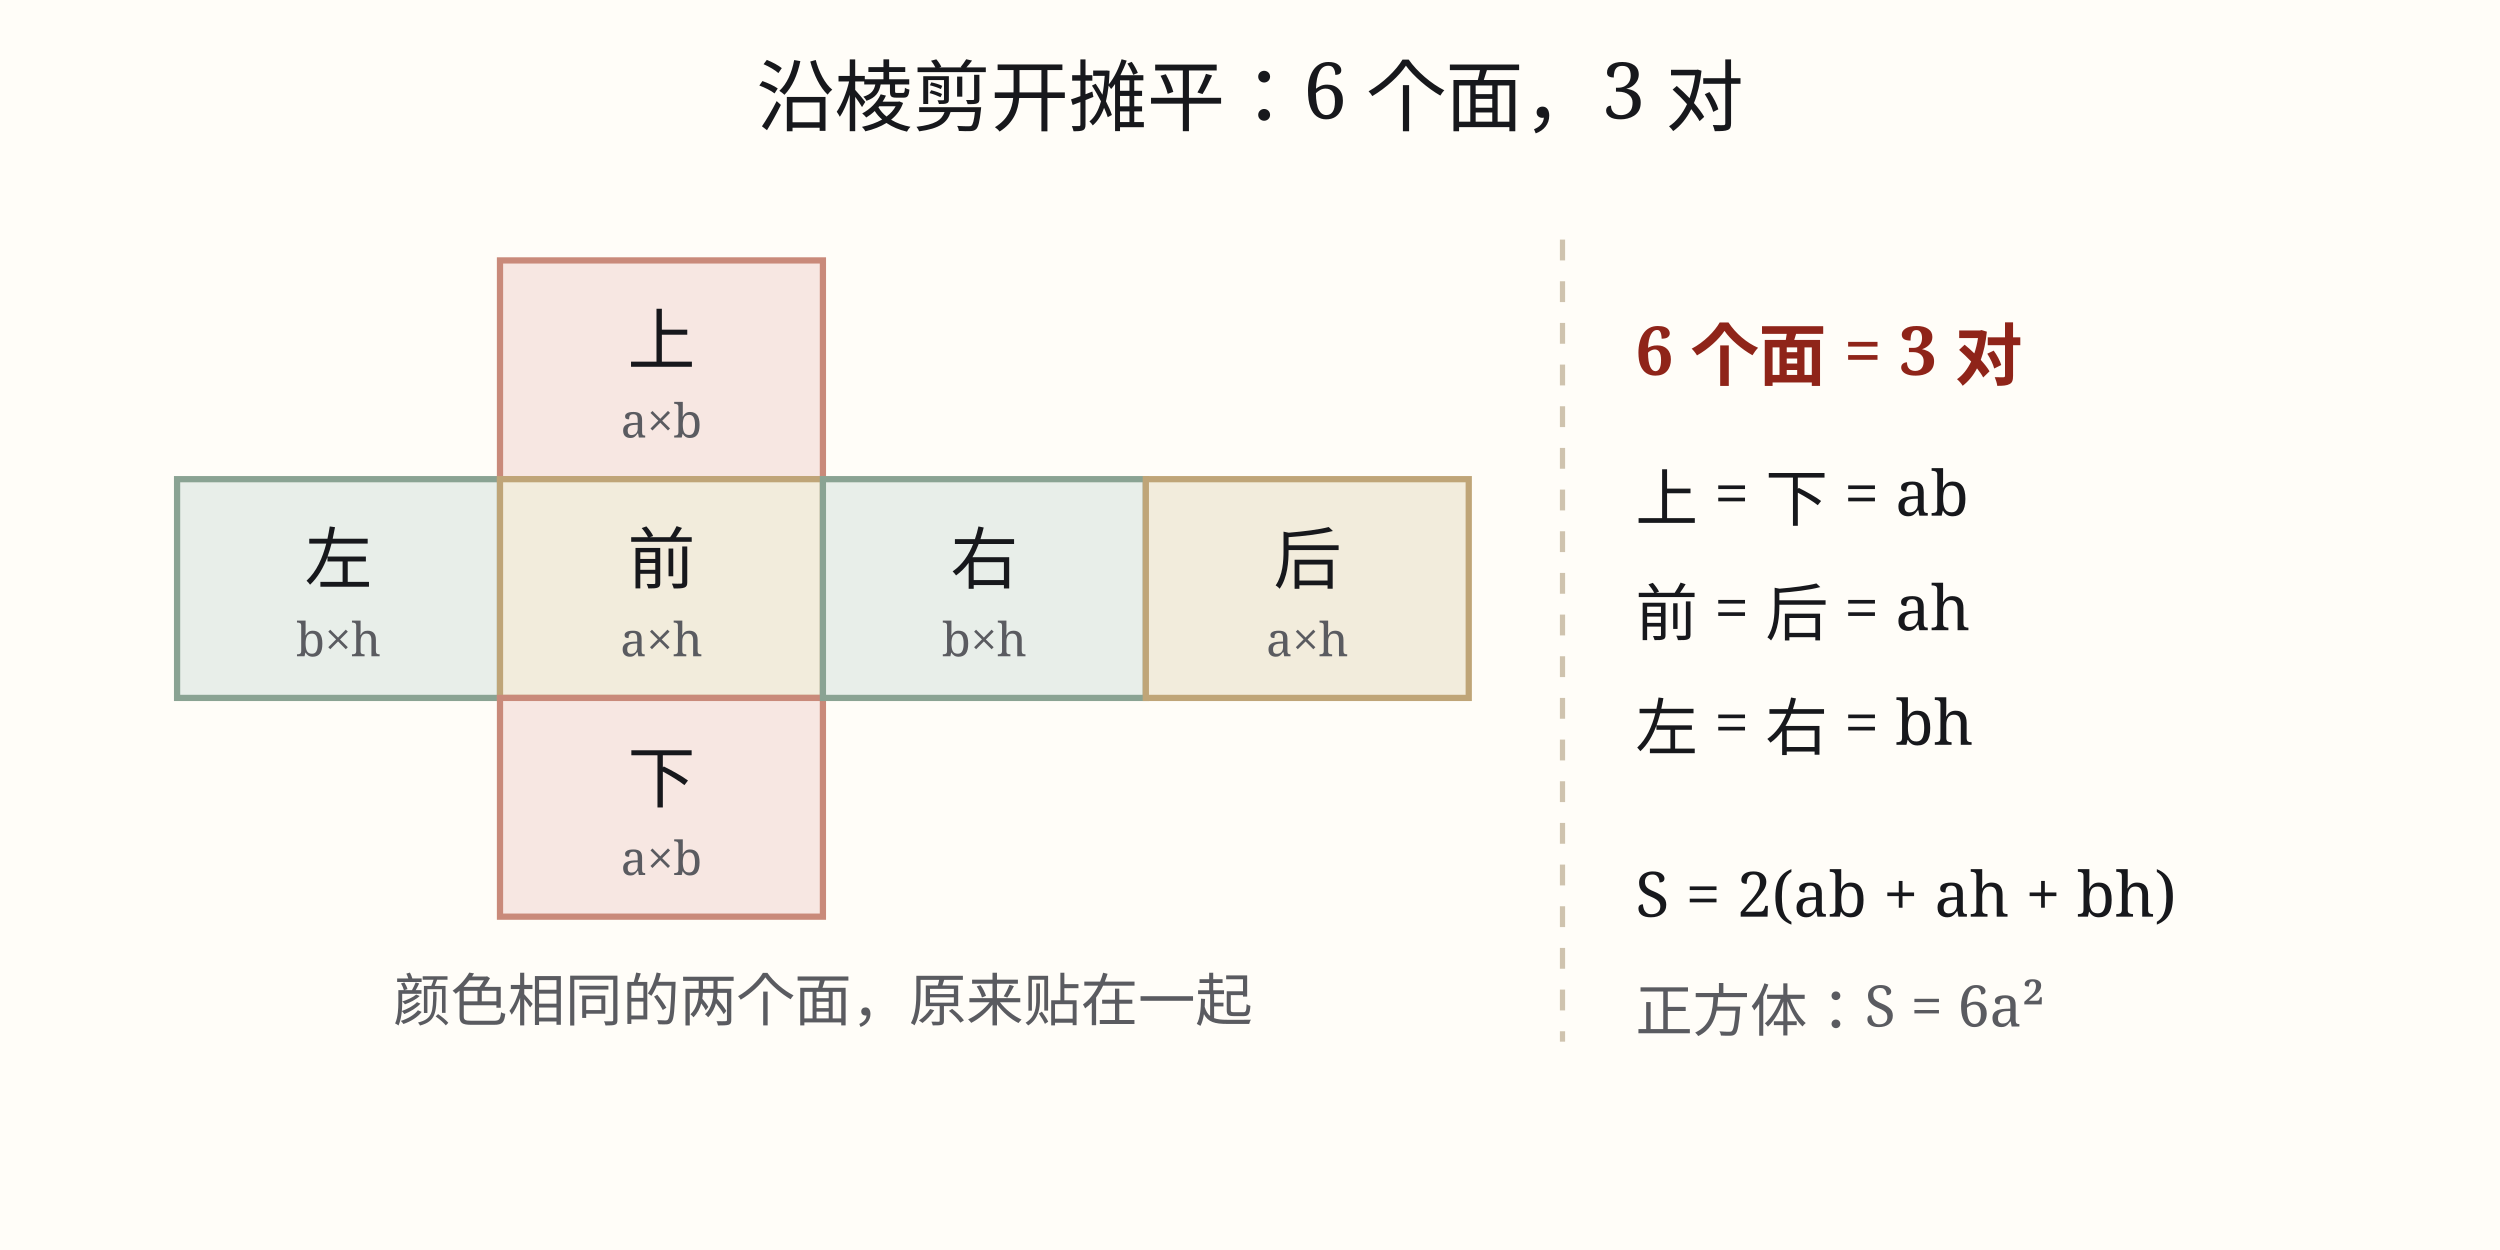
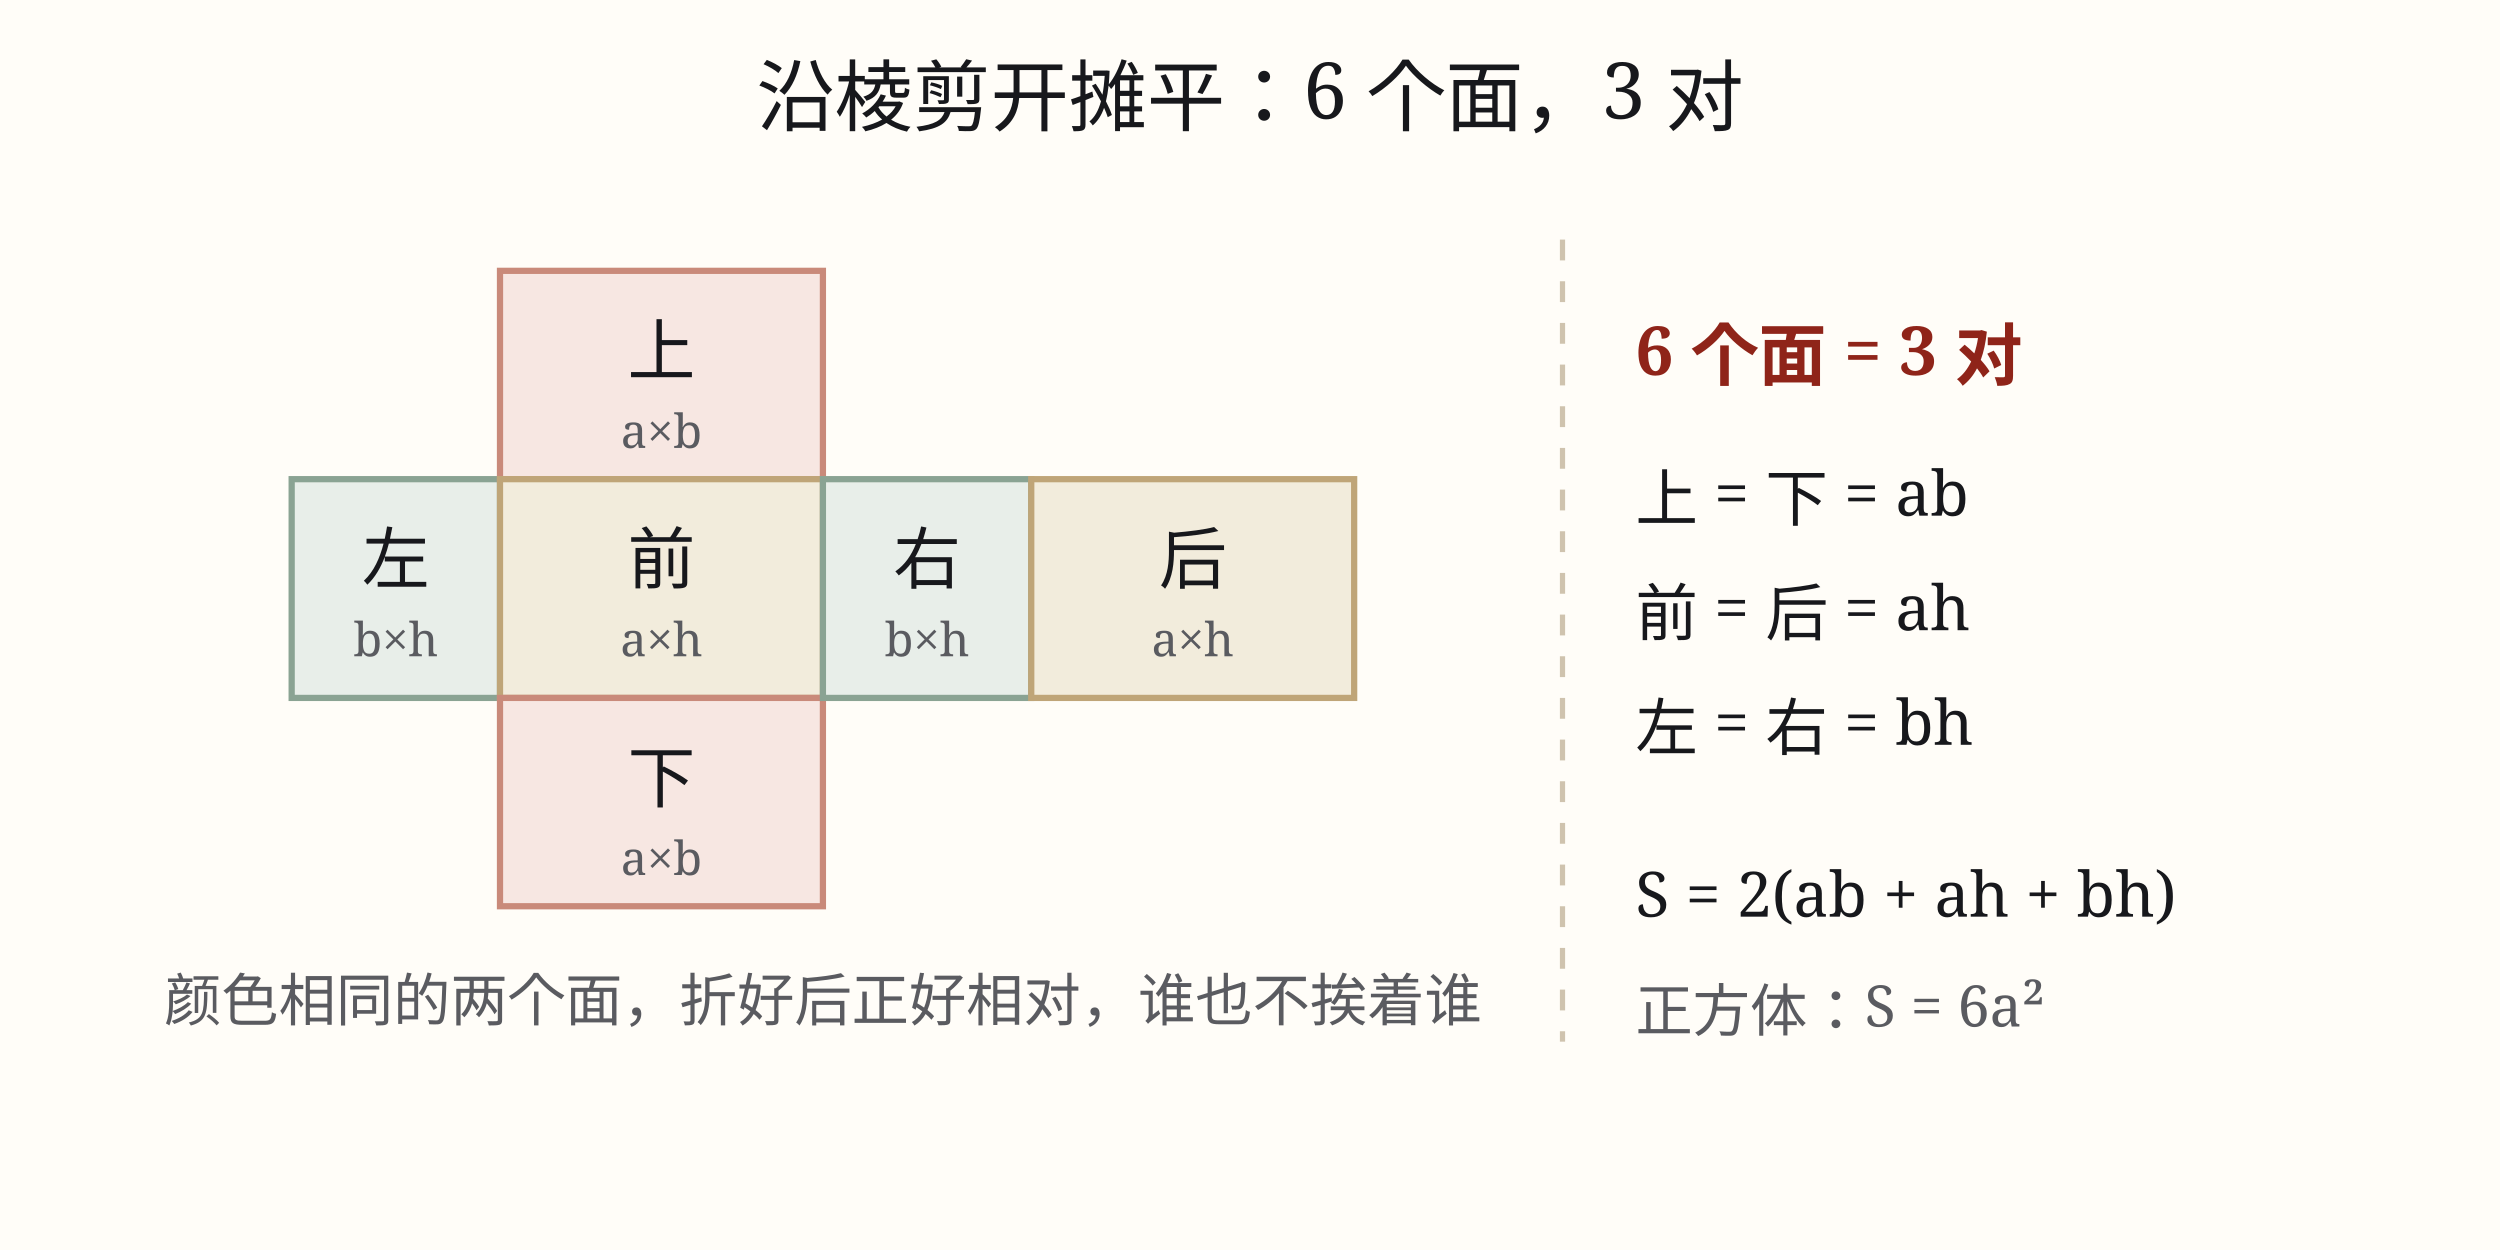
<svg xmlns="http://www.w3.org/2000/svg" width="480" height="240" viewBox="0 0 480 240" role="img">
  <rect x="0" y="0" width="480" height="240" fill="#fffdf8" />
  <text x="240" y="24" text-anchor="middle" font-family="'Noto Serif SC','Songti SC',serif" font-size="15" fill="#17181c">沿棱剪开摊平：6 个面，3 对</text>
-   <rect x="34" y="92" width="62" height="42" fill="#e8eee9" stroke="#8aa393" stroke-width="1.2" />
-   <text x="65" y="112" text-anchor="middle" font-family="'Noto Serif SC',serif" font-size="13" fill="#17181c">左</text>
-   <text x="65" y="126" text-anchor="middle" font-family="'Noto Serif SC',serif" font-size="9" fill="#5a5b60">b×h</text>
-   <rect x="96" y="50" width="62" height="42" fill="#f7e7e2" stroke="#c98a7a" stroke-width="1.2" />
-   <text x="127" y="70" text-anchor="middle" font-family="'Noto Serif SC',serif" font-size="13" fill="#17181c">上</text>
-   <text x="127" y="84" text-anchor="middle" font-family="'Noto Serif SC',serif" font-size="9" fill="#5a5b60">a×b</text>
+   <rect x="56" y="92" width="40" height="42" fill="#e8eee9" stroke="#8aa393" stroke-width="1.2" />
+   <text x="76" y="112" text-anchor="middle" font-family="'Noto Serif SC',serif" font-size="13" fill="#17181c">左</text>
+   <text x="76" y="126" text-anchor="middle" font-family="'Noto Serif SC',serif" font-size="9" fill="#5a5b60">b×h</text>
+   <rect x="96" y="52" width="62" height="40" fill="#f7e7e2" stroke="#c98a7a" stroke-width="1.2" />
+   <text x="127" y="72" text-anchor="middle" font-family="'Noto Serif SC',serif" font-size="13" fill="#17181c">上</text>
+   <text x="127" y="86" text-anchor="middle" font-family="'Noto Serif SC',serif" font-size="9" fill="#5a5b60">a×b</text>
  <rect x="96" y="92" width="62" height="42" fill="#f2ecdc" stroke="#bfa578" stroke-width="1.2" />
  <text x="127" y="112" text-anchor="middle" font-family="'Noto Serif SC',serif" font-size="13" fill="#17181c">前</text>
  <text x="127" y="126" text-anchor="middle" font-family="'Noto Serif SC',serif" font-size="9" fill="#5a5b60">a×h</text>
-   <rect x="96" y="134" width="62" height="42" fill="#f7e7e2" stroke="#c98a7a" stroke-width="1.2" />
+   <rect x="96" y="134" width="62" height="40" fill="#f7e7e2" stroke="#c98a7a" stroke-width="1.2" />
  <text x="127" y="154" text-anchor="middle" font-family="'Noto Serif SC',serif" font-size="13" fill="#17181c">下</text>
  <text x="127" y="168" text-anchor="middle" font-family="'Noto Serif SC',serif" font-size="9" fill="#5a5b60">a×b</text>
-   <rect x="158" y="92" width="62" height="42" fill="#e8eee9" stroke="#8aa393" stroke-width="1.2" />
-   <text x="189" y="112" text-anchor="middle" font-family="'Noto Serif SC',serif" font-size="13" fill="#17181c">右</text>
-   <text x="189" y="126" text-anchor="middle" font-family="'Noto Serif SC',serif" font-size="9" fill="#5a5b60">b×h</text>
-   <rect x="220" y="92" width="62" height="42" fill="#f2ecdc" stroke="#bfa578" stroke-width="1.2" />
-   <text x="251" y="112" text-anchor="middle" font-family="'Noto Serif SC',serif" font-size="13" fill="#17181c">后</text>
-   <text x="251" y="126" text-anchor="middle" font-family="'Noto Serif SC',serif" font-size="9" fill="#5a5b60">a×h</text>
-   <text x="158" y="196" text-anchor="middle" font-family="'Noto Serif SC',serif" font-size="11" fill="#5a5b60">颜色相同的两个面，原来贴在一起</text>
+   <rect x="158" y="92" width="40" height="42" fill="#e8eee9" stroke="#8aa393" stroke-width="1.2" />
+   <text x="178" y="112" text-anchor="middle" font-family="'Noto Serif SC',serif" font-size="13" fill="#17181c">右</text>
+   <text x="178" y="126" text-anchor="middle" font-family="'Noto Serif SC',serif" font-size="9" fill="#5a5b60">b×h</text>
+   <rect x="198" y="92" width="62" height="42" fill="#f2ecdc" stroke="#bfa578" stroke-width="1.2" />
+   <text x="229" y="112" text-anchor="middle" font-family="'Noto Serif SC',serif" font-size="13" fill="#17181c">后</text>
+   <text x="229" y="126" text-anchor="middle" font-family="'Noto Serif SC',serif" font-size="9" fill="#5a5b60">a×h</text>
+   <text x="158" y="196" text-anchor="middle" font-family="'Noto Serif SC',serif" font-size="11" fill="#5a5b60">颜色相同的两个面，折好后正好相对，谁也不挨着谁</text>
  <line x1="300" y1="46" x2="300" y2="200" stroke="#cfc3ae" stroke-width="1" stroke-dasharray="4 4" />
  <text x="314" y="72" font-family="'Noto Serif SC',serif" font-size="13" font-weight="bold" fill="#8f2419">6 个面 = 3 对</text>
  <text x="314" y="100" font-family="'Noto Serif SC',serif" font-size="12" fill="#17181c">上 = 下 = ab</text>
  <text x="314" y="122" font-family="'Noto Serif SC',serif" font-size="12" fill="#17181c">前 = 后 = ah</text>
  <text x="314" y="144" font-family="'Noto Serif SC',serif" font-size="12" fill="#17181c">左 = 右 = bh</text>
  <text x="314" y="176" font-family="'Noto Serif SC',serif" font-size="12" fill="#17181c">S = 2(ab + ah + bh)</text>
  <text x="314" y="198" font-family="'Noto Serif SC',serif" font-size="11" fill="#5a5b60">正方体：S = 6a²</text>
</svg>
